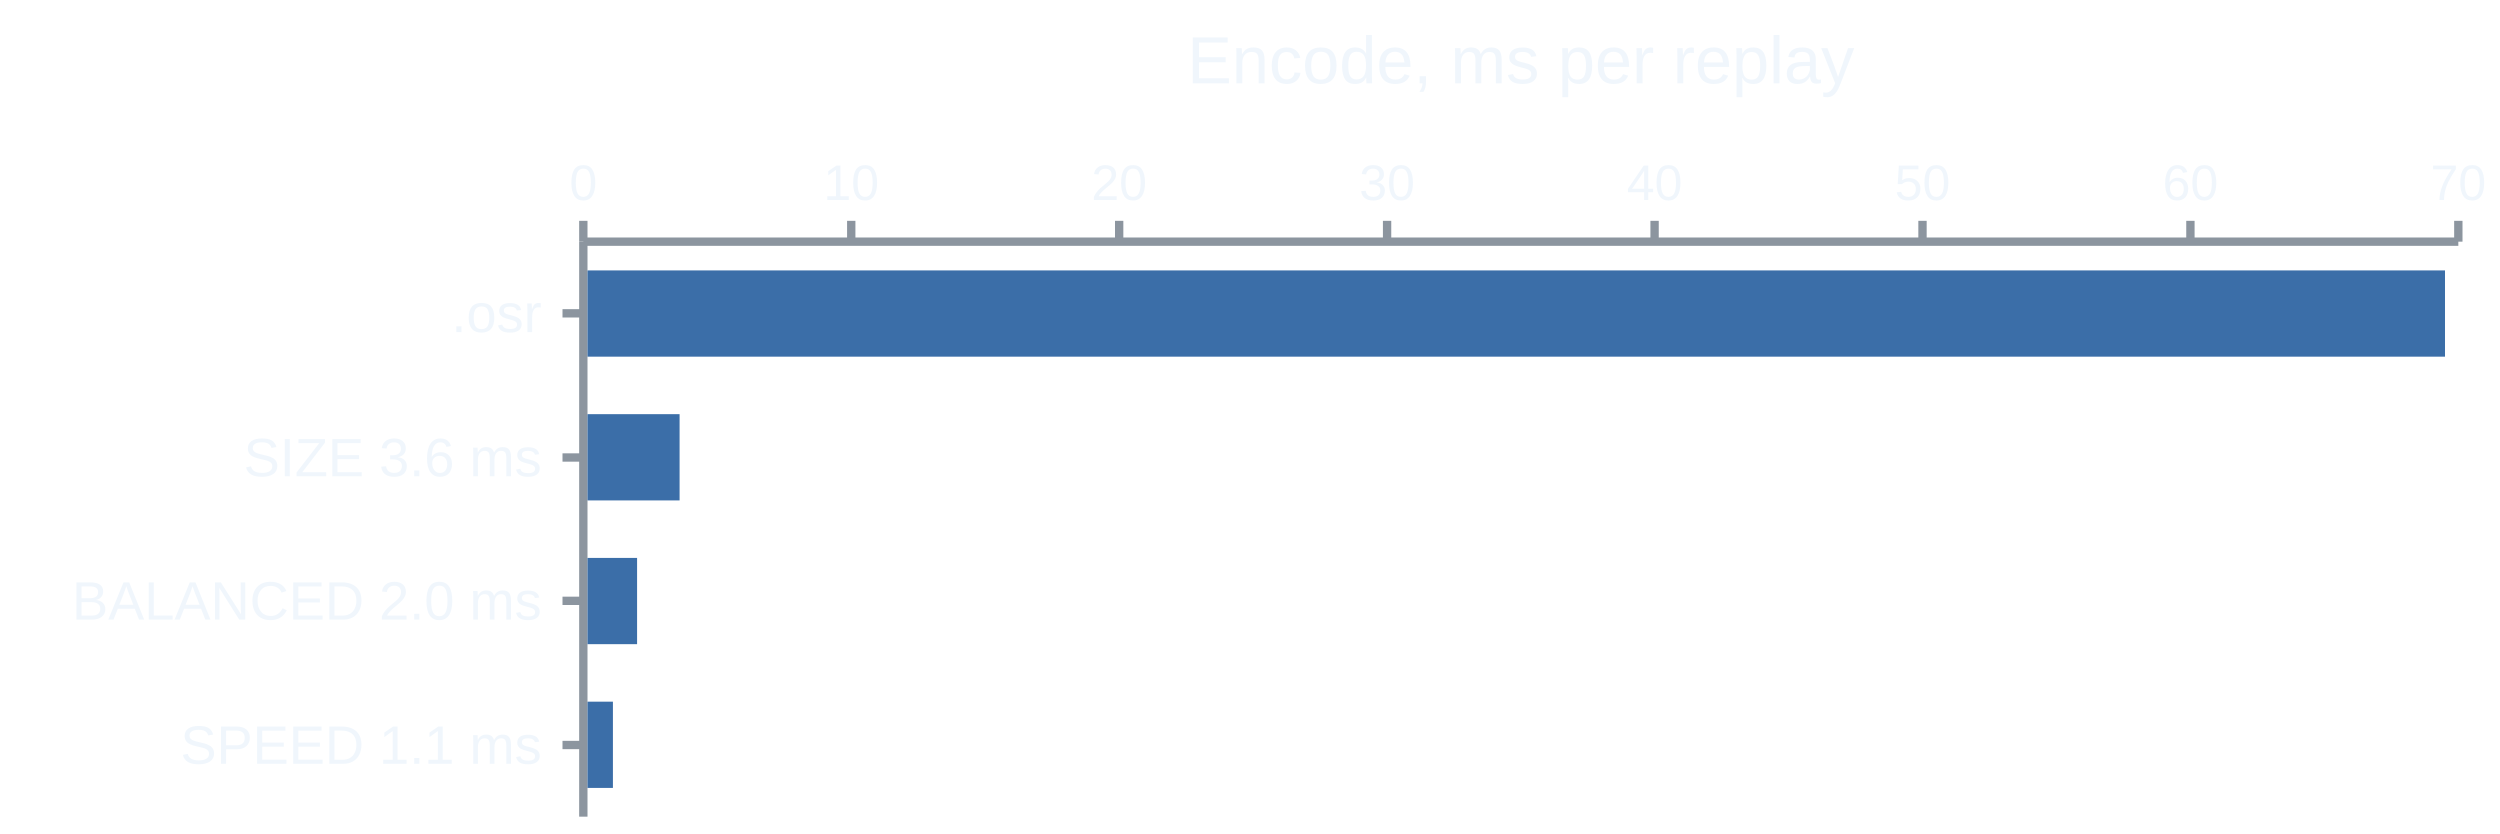
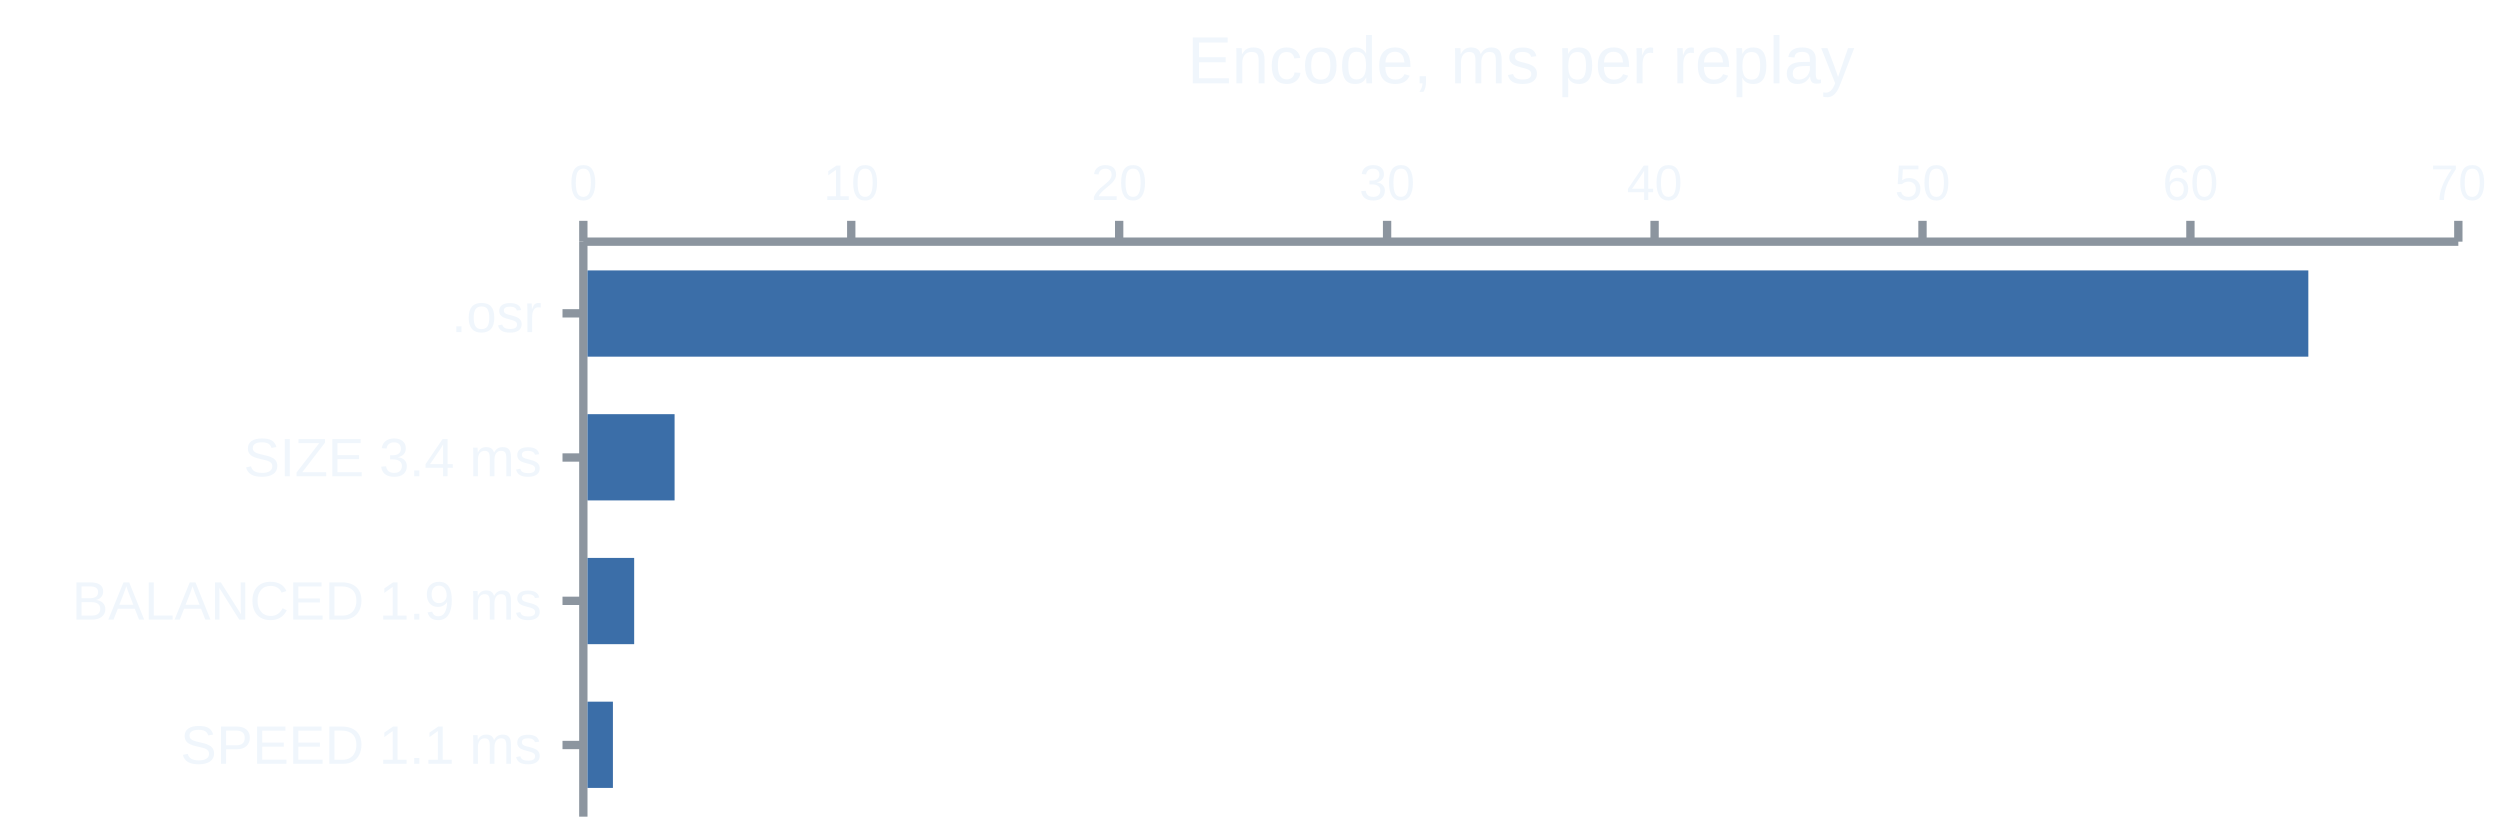
<svg xmlns="http://www.w3.org/2000/svg" width="600" height="200" viewBox="0 0 600 200" font-family="&quot;trebuchet ms&quot;, verdana, arial, sans-serif">
  <text x="365.0" y="20" font-size="16" fill="#f0f6fc" text-anchor="middle">Encode, ms per replay</text>
  <path d="M140 58H590M140 58V196" stroke="#8c959f" stroke-width="2" fill="none" />
  <path d="M140.0 58v-5" stroke="#8c959f" stroke-width="2" />
  <text x="140.0" y="48" font-size="12" fill="#f0f6fc" text-anchor="middle">0</text>
  <path d="M204.3 58v-5" stroke="#8c959f" stroke-width="2" />
  <text x="204.3" y="48" font-size="12" fill="#f0f6fc" text-anchor="middle">10</text>
  <path d="M268.6 58v-5" stroke="#8c959f" stroke-width="2" />
  <text x="268.6" y="48" font-size="12" fill="#f0f6fc" text-anchor="middle">20</text>
  <path d="M332.9 58v-5" stroke="#8c959f" stroke-width="2" />
  <text x="332.9" y="48" font-size="12" fill="#f0f6fc" text-anchor="middle">30</text>
  <path d="M397.1 58v-5" stroke="#8c959f" stroke-width="2" />
  <text x="397.1" y="48" font-size="12" fill="#f0f6fc" text-anchor="middle">40</text>
  <path d="M461.4 58v-5" stroke="#8c959f" stroke-width="2" />
  <text x="461.4" y="48" font-size="12" fill="#f0f6fc" text-anchor="middle">50</text>
  <path d="M525.7 58v-5" stroke="#8c959f" stroke-width="2" />
  <text x="525.7" y="48" font-size="12" fill="#f0f6fc" text-anchor="middle">60</text>
  <path d="M590.0 58v-5" stroke="#8c959f" stroke-width="2" />
  <text x="590.0" y="48" font-size="12" fill="#f0f6fc" text-anchor="middle">70</text>
  <path d="M140 75.2h-5" stroke="#8c959f" stroke-width="2" />
  <text x="130" y="75.2" font-size="13" fill="#f0f6fc" text-anchor="end" dominant-baseline="central">.osr</text>
-   <rect x="141" y="64.9" width="445.8" height="20.7" fill="#3b6ea8" />
+   <rect x="141" y="64.9" width="413.0" height="20.7" fill="#3b6ea8" />
  <path d="M140 109.8h-5" stroke="#8c959f" stroke-width="2" />
-   <text x="130" y="109.8" font-size="13" fill="#f0f6fc" text-anchor="end" dominant-baseline="central">SIZE 3.6 ms</text>
-   <rect x="141" y="99.4" width="22.1" height="20.7" fill="#3b6ea8" />
+   <text x="130" y="109.8" font-size="13" fill="#f0f6fc" text-anchor="end" dominant-baseline="central">SIZE 3.4 ms</text>
+   <rect x="141" y="99.4" width="20.9" height="20.7" fill="#3b6ea8" />
  <path d="M140 144.2h-5" stroke="#8c959f" stroke-width="2" />
-   <text x="130" y="144.2" font-size="13" fill="#f0f6fc" text-anchor="end" dominant-baseline="central">BALANCED 2.0 ms</text>
-   <rect x="141" y="133.9" width="11.9" height="20.7" fill="#3b6ea8" />
+   <text x="130" y="144.2" font-size="13" fill="#f0f6fc" text-anchor="end" dominant-baseline="central">BALANCED 1.9 ms</text>
+   <rect x="141" y="133.9" width="11.2" height="20.7" fill="#3b6ea8" />
  <path d="M140 178.8h-5" stroke="#8c959f" stroke-width="2" />
  <text x="130" y="178.8" font-size="13" fill="#f0f6fc" text-anchor="end" dominant-baseline="central">SPEED 1.1 ms</text>
  <rect x="141" y="168.4" width="6.1" height="20.7" fill="#3b6ea8" />
</svg>
